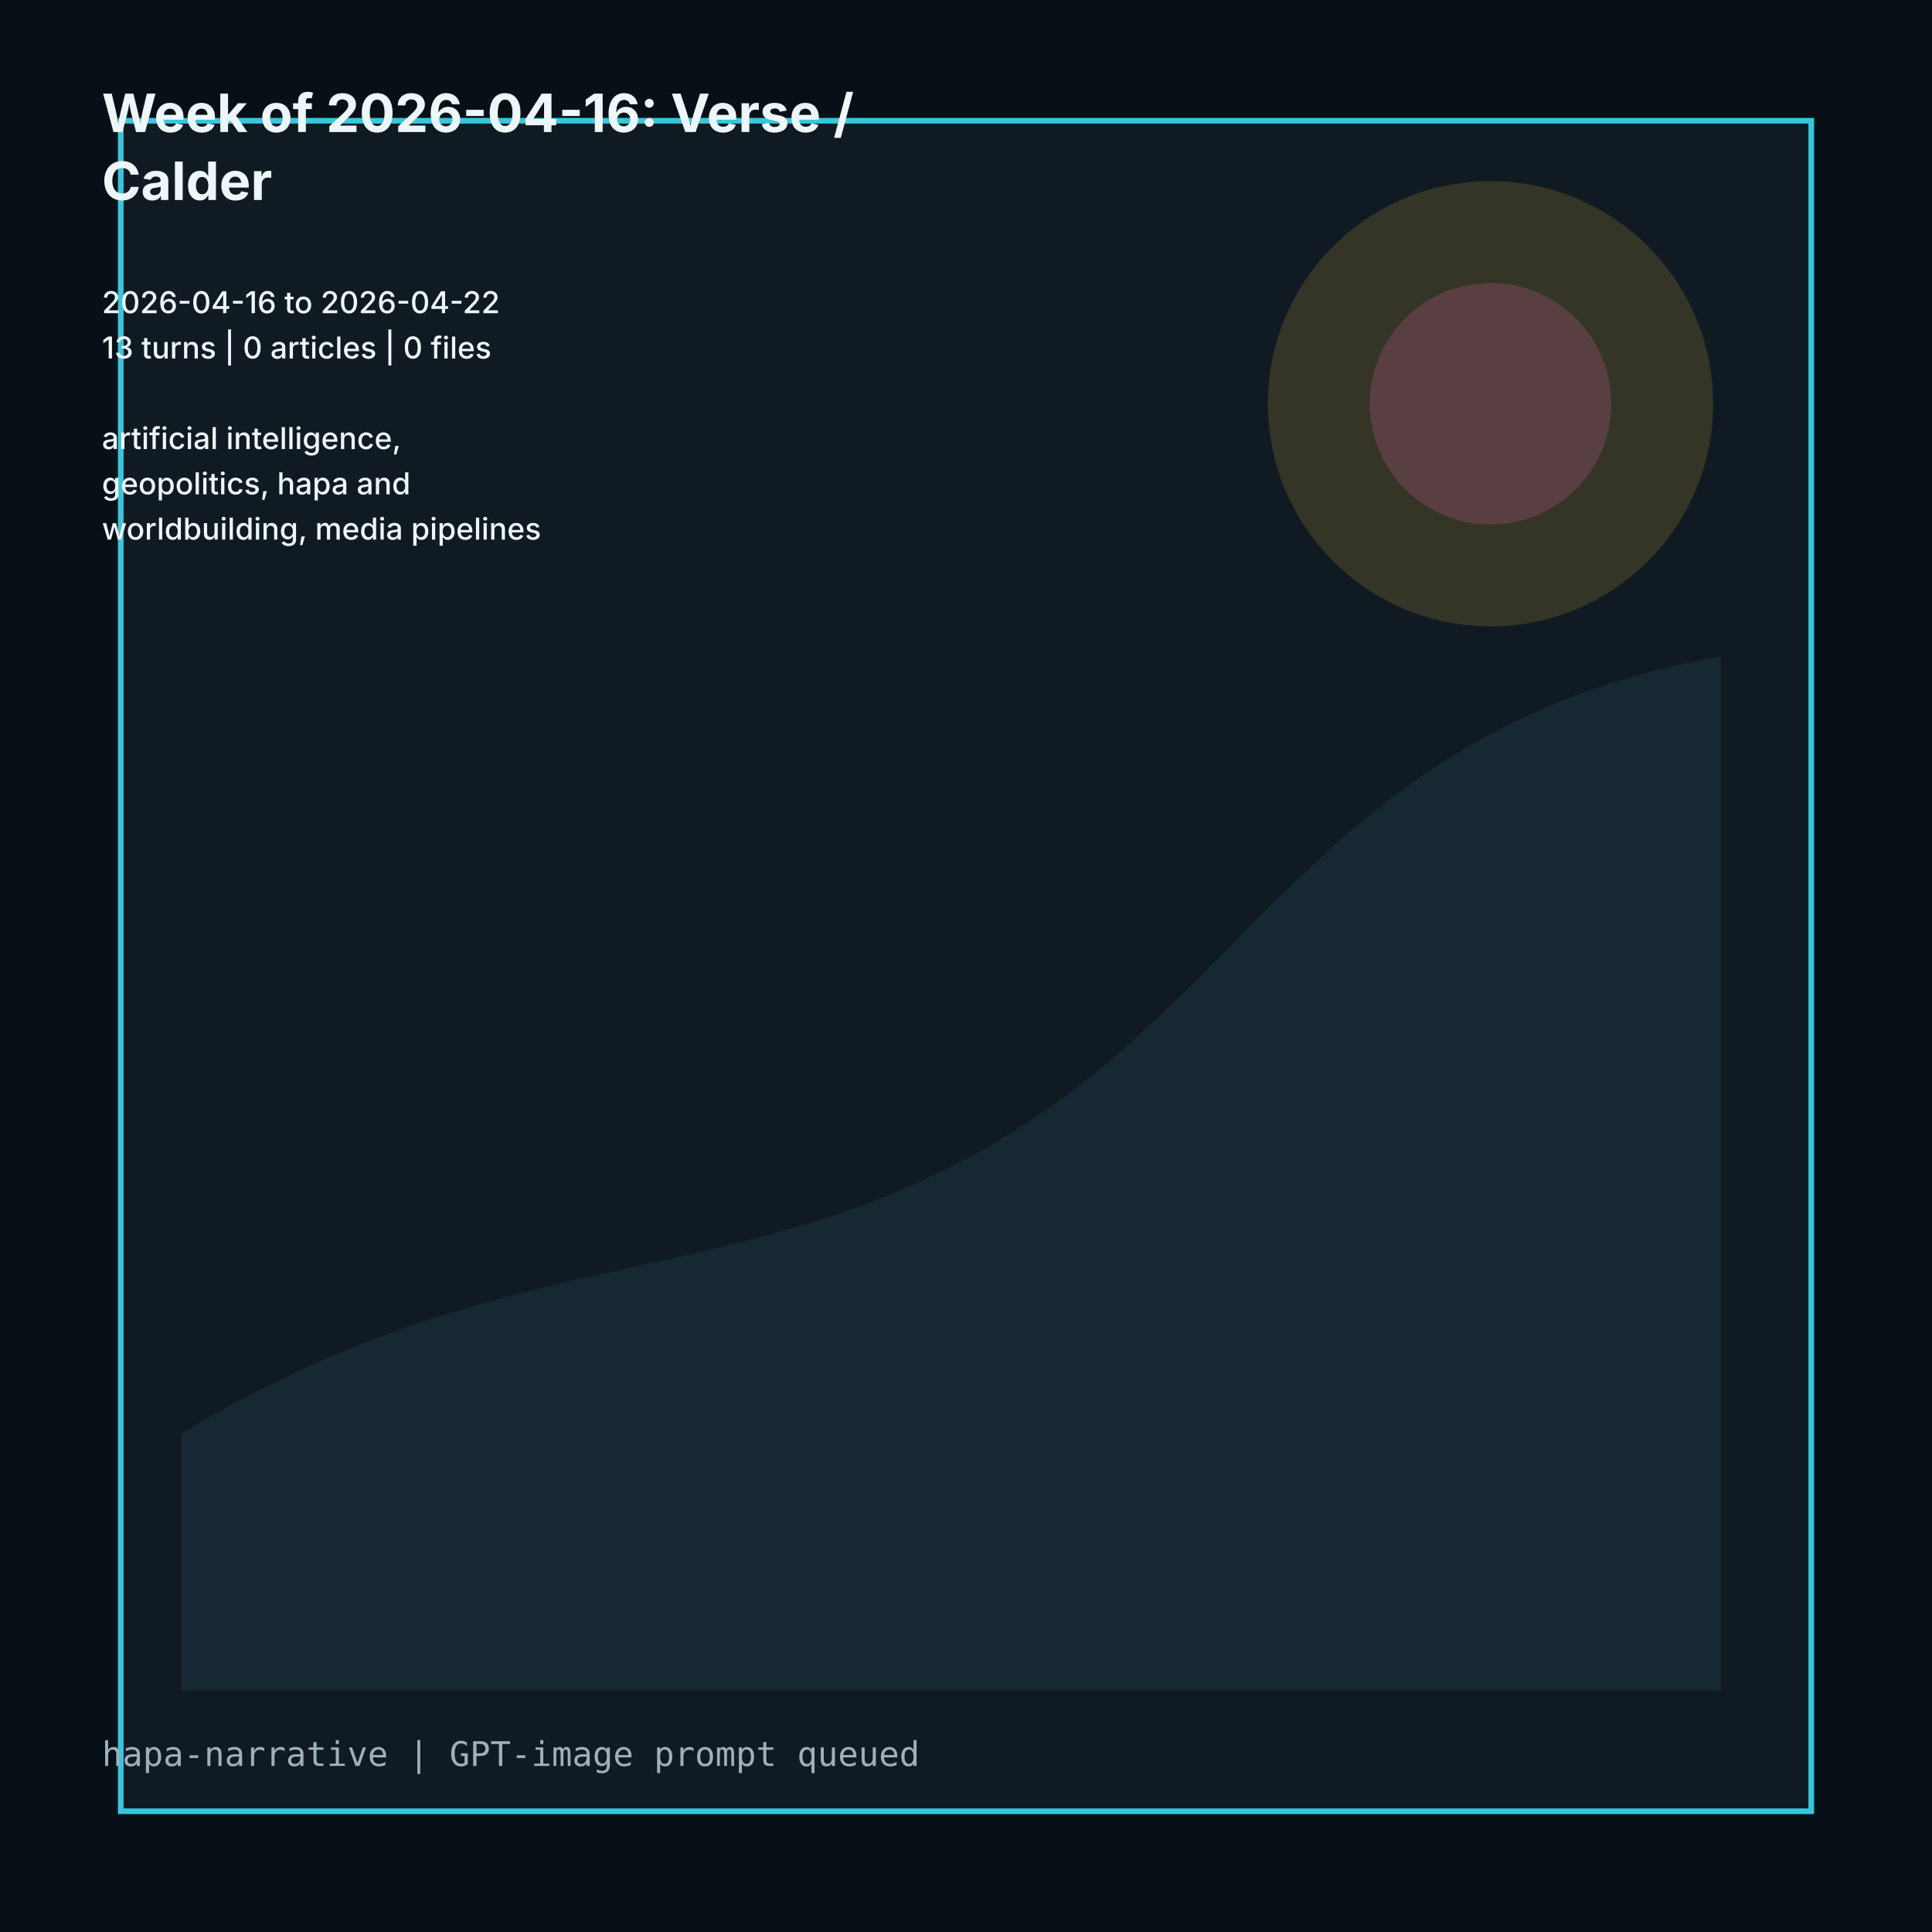
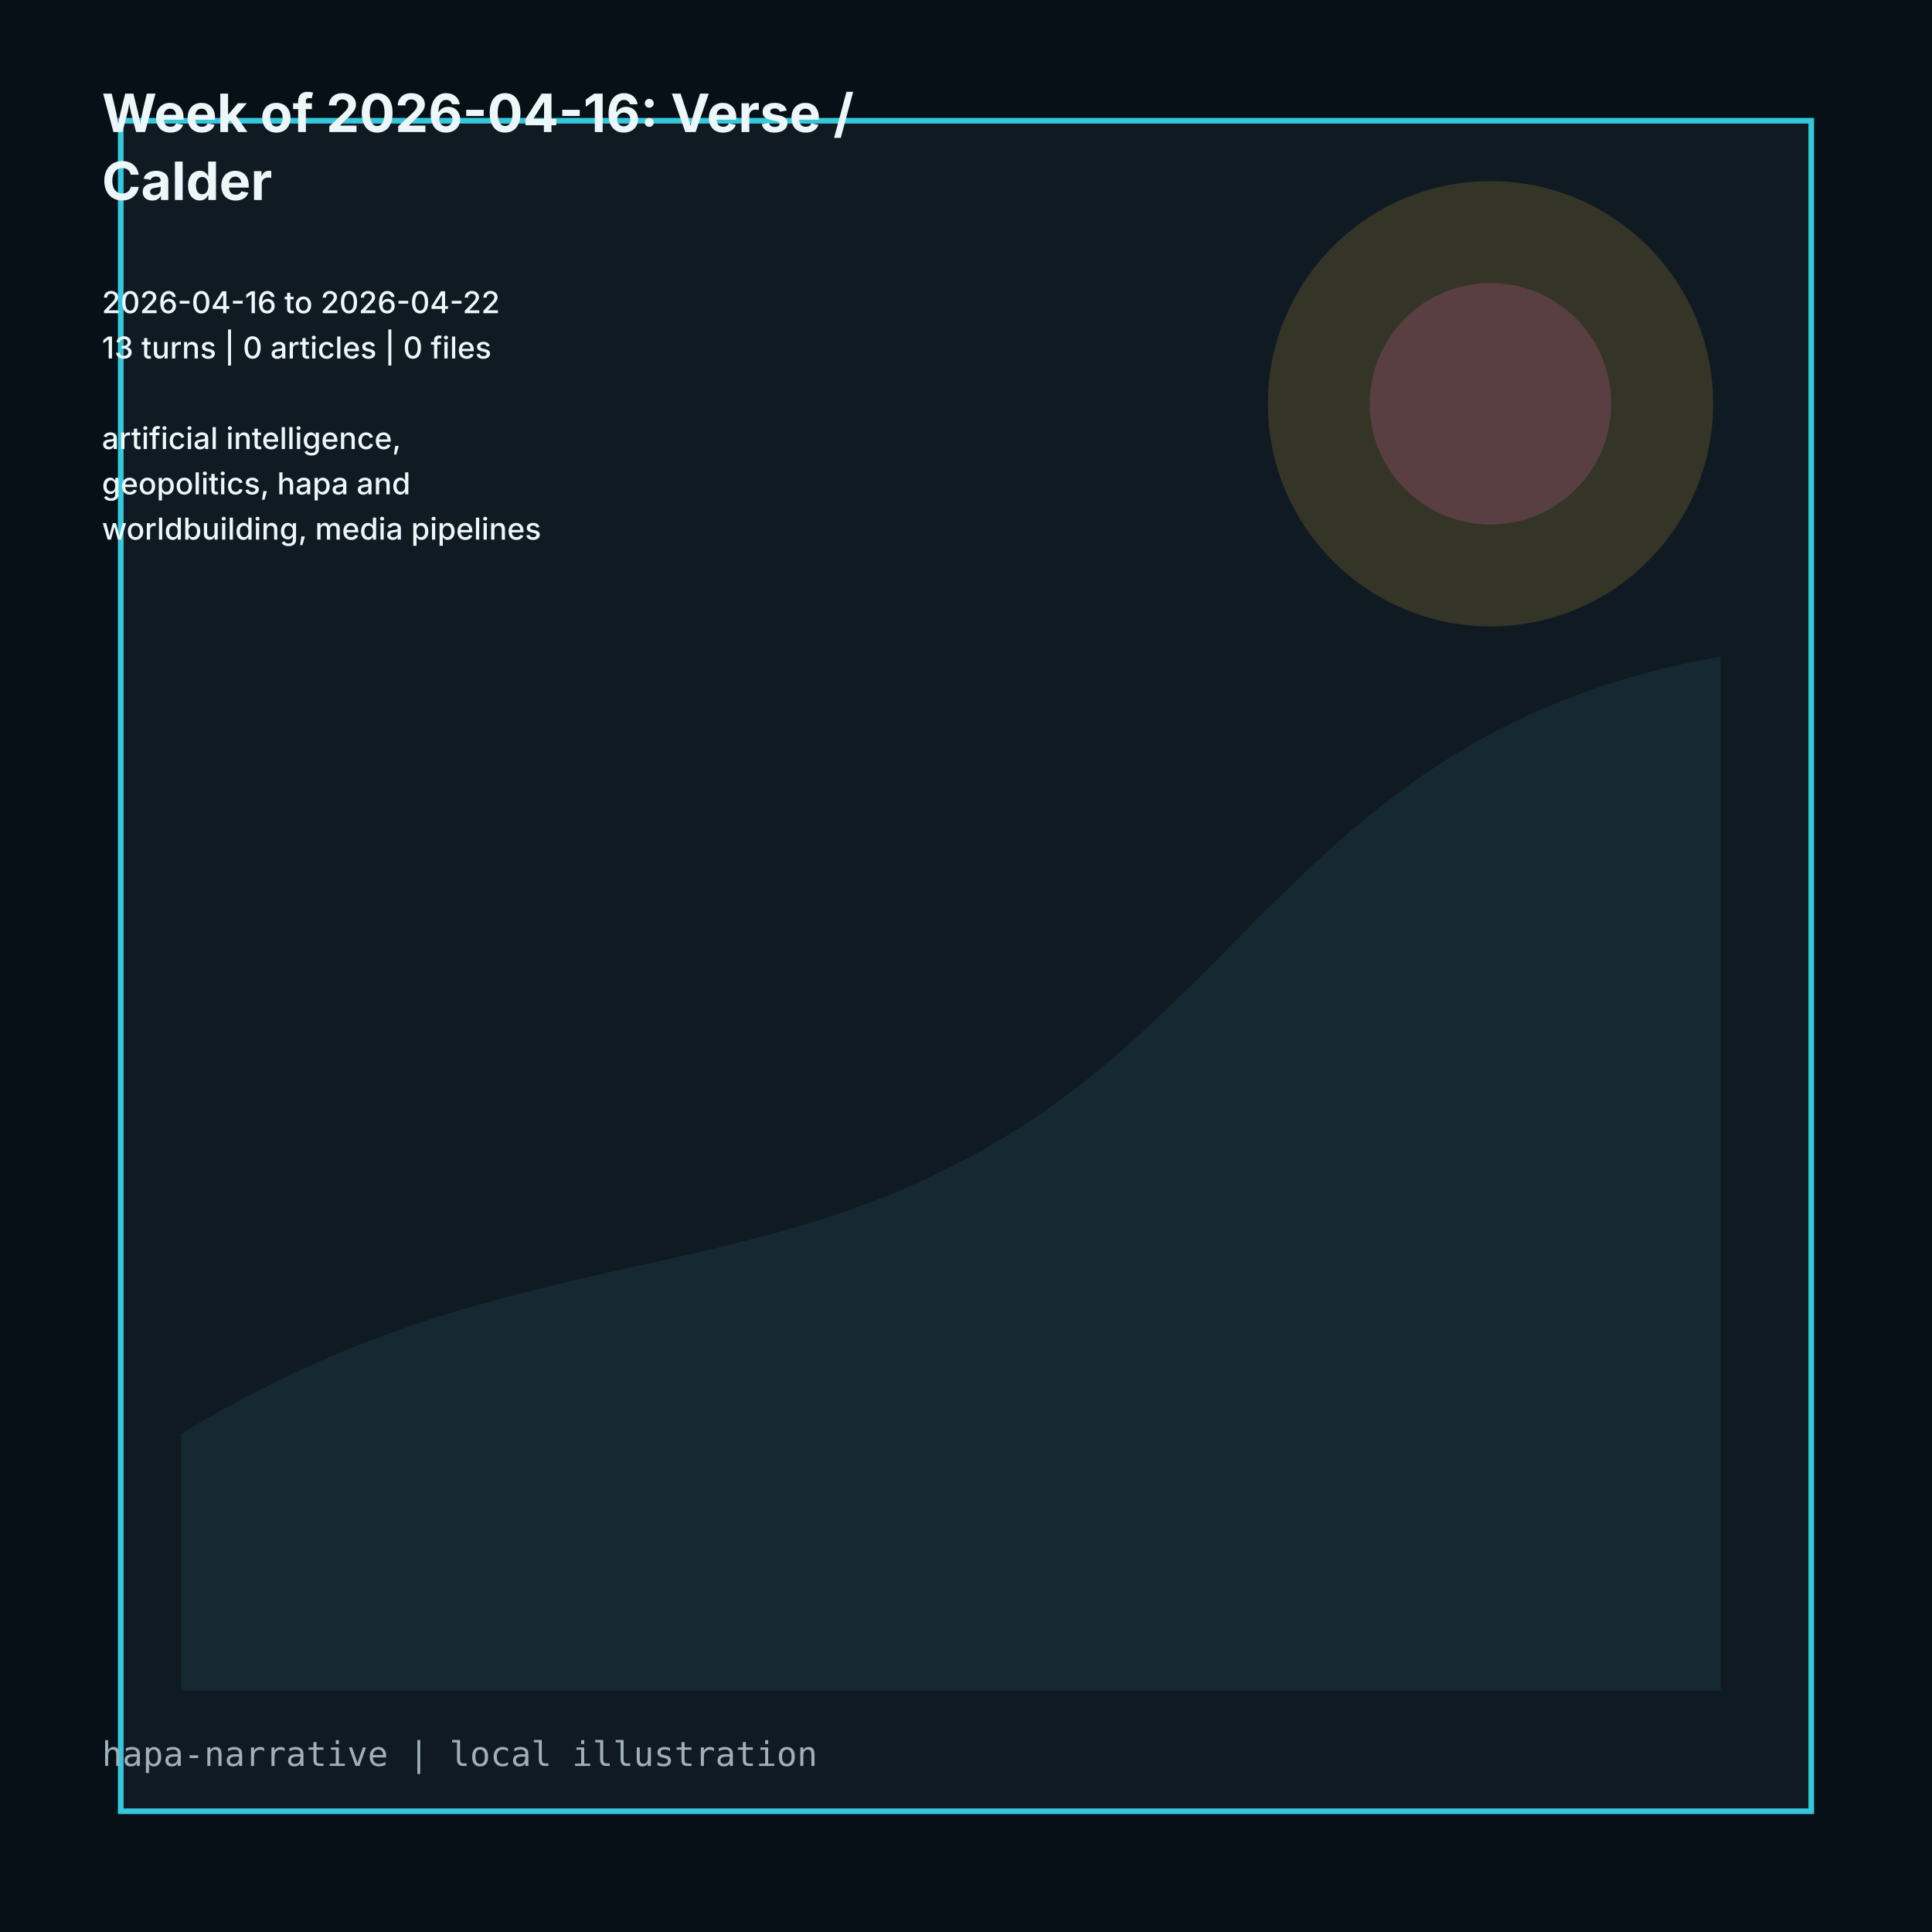
<svg xmlns="http://www.w3.org/2000/svg" viewBox="0 0 1024 1024" role="img">
  <rect width="1024" height="1024" fill="#061016" />
  <path d="M64 64h896v896H64z" fill="#101a22" stroke="#35c7dc" stroke-width="3" />
  <path d="M96 760c180-110 310-70 456-170 118-81 166-208 360-242v548H96z" fill="#162832" />
  <circle cx="790" cy="214" r="118" fill="#d7ad3f" opacity=".18" />
  <circle cx="790" cy="214" r="64" fill="#d9659f" opacity=".22" />
  <g fill="#edf7fa" font-family="Inter, ui-sans-serif, system-ui">
    <text x="54" y="70" font-size="28" font-weight="700">Week of 2026-04-16: Verse /</text>
    <text x="54" y="106" font-size="28" font-weight="700">Calder</text>
    <text x="54" y="142" font-size="16" font-weight="500" />
    <text x="54" y="166" font-size="16" font-weight="500">2026-04-16 to 2026-04-22</text>
    <text x="54" y="190" font-size="16" font-weight="500">13 turns | 0 articles | 0 files</text>
    <text x="54" y="214" font-size="16" font-weight="500" />
    <text x="54" y="238" font-size="16" font-weight="500">artificial intelligence,</text>
    <text x="54" y="262" font-size="16" font-weight="500">geopolitics, hapa and</text>
    <text x="54" y="286" font-size="16" font-weight="500">worldbuilding, media pipelines</text>
  </g>
-   <text x="54" y="936" fill="#9fb0bb" font-size="18" font-family="ui-monospace, monospace">hapa-narrative | GPT-image prompt queued</text>
+   <text x="54" y="936" fill="#9fb0bb" font-size="18" font-family="ui-monospace, monospace">hapa-narrative | local illustration</text>
</svg>
